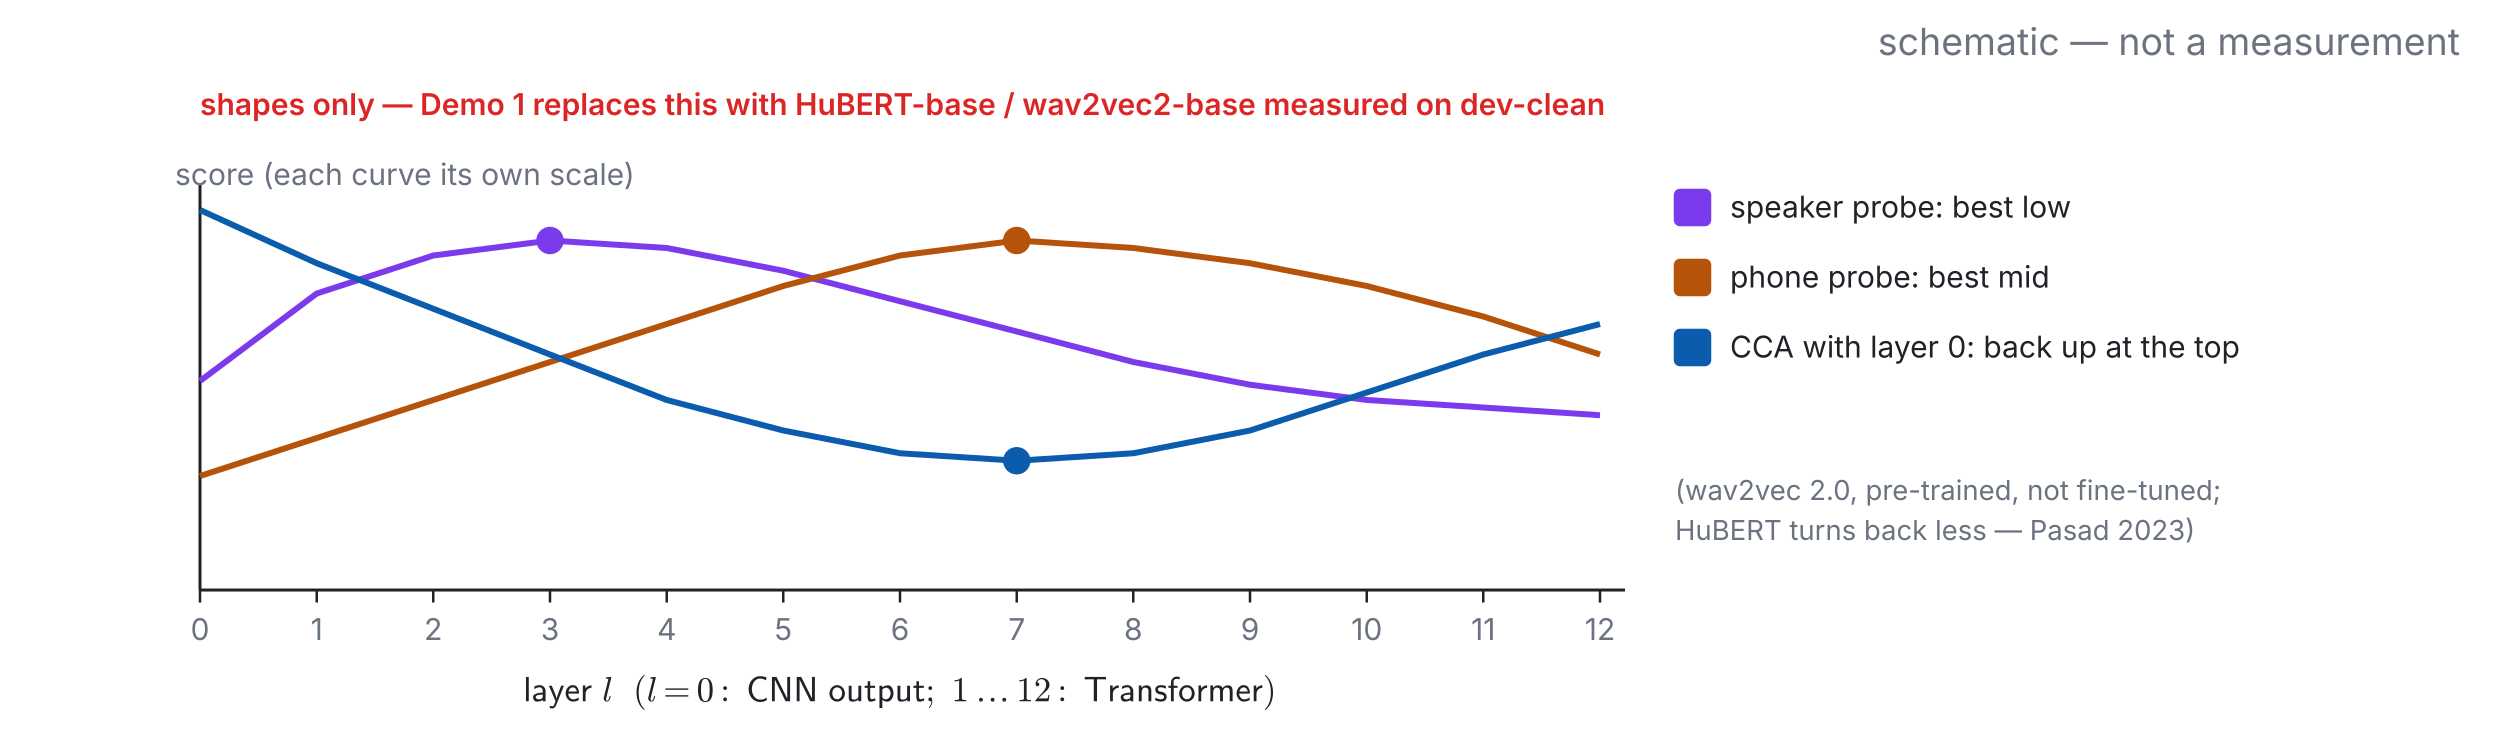
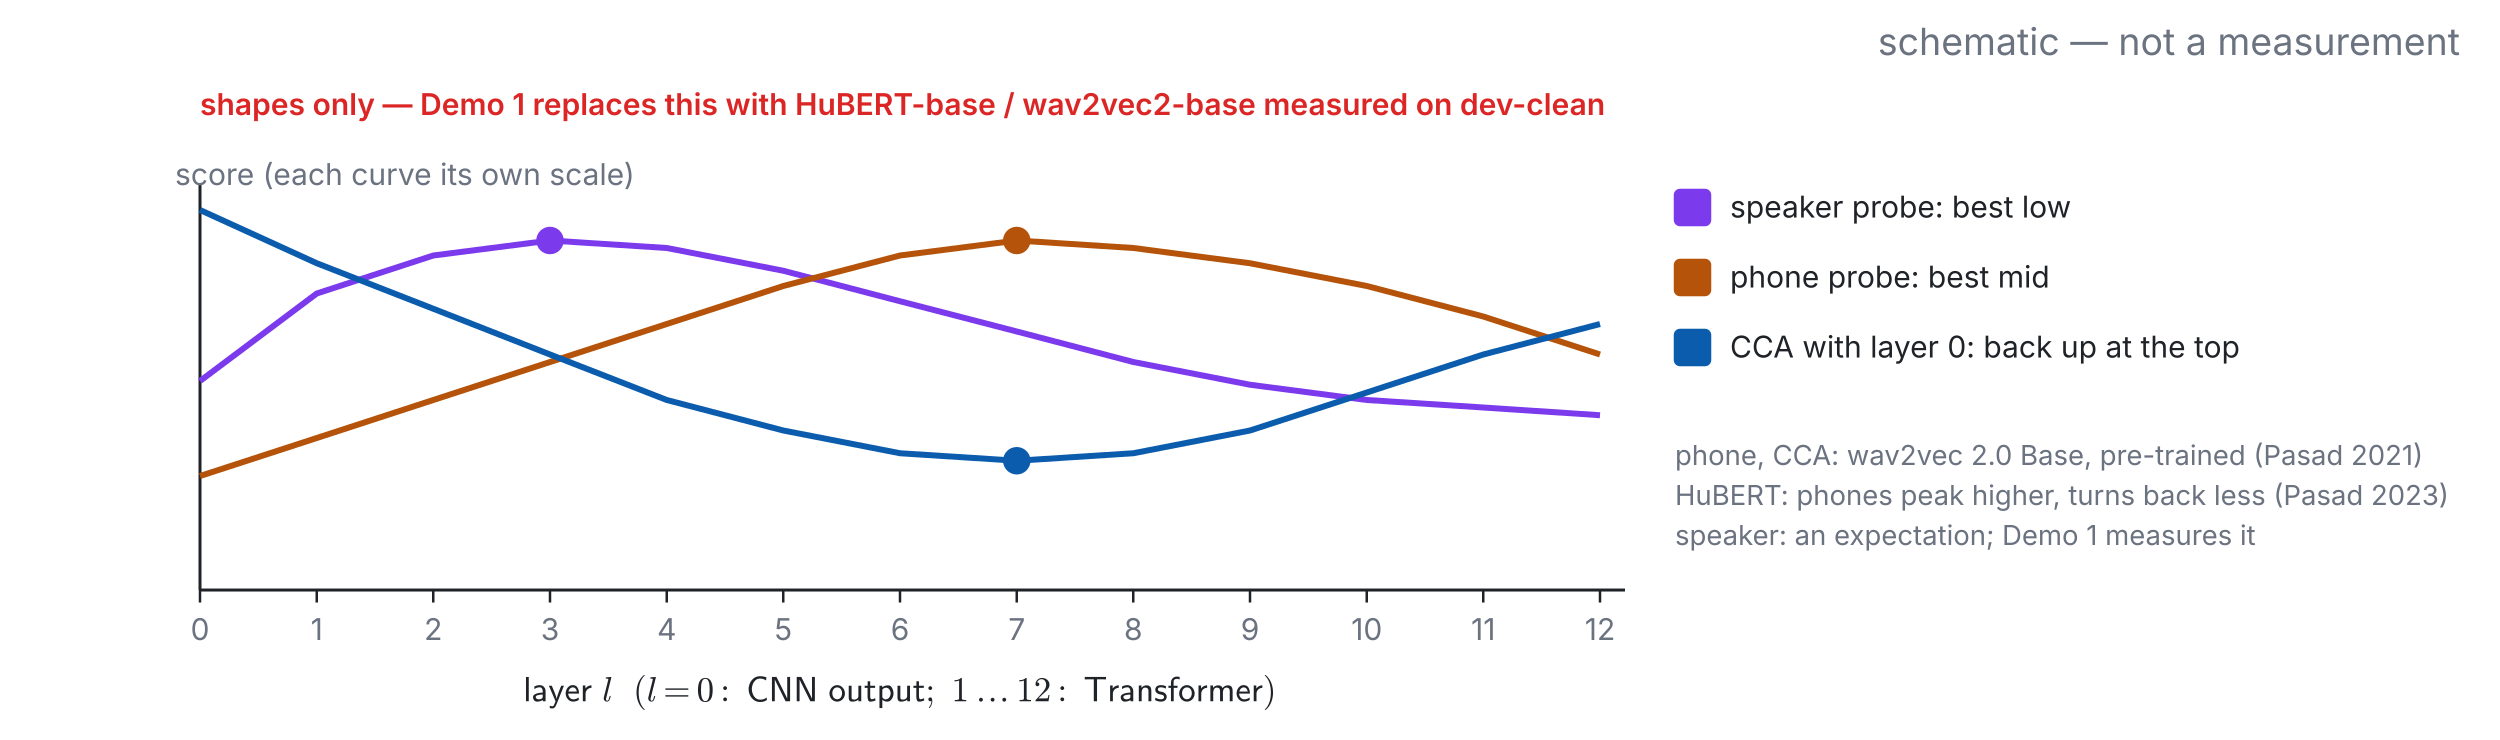
<svg xmlns="http://www.w3.org/2000/svg" xmlns:xlink="http://www.w3.org/1999/xlink" viewBox="0 0 1000 296" width="100%" role="img" font-family="system-ui,-apple-system,Segoe UI,sans-serif">
  <text x="984.0" y="22.0" font-size="15" font-weight="400" fill="#6b7280" text-anchor="end" dominant-baseline="auto">schematic — not a measurement</text>
  <g class="fragment" data-fragment-index="0">
    <line x1="80.0" y1="236.0" x2="650.0" y2="236.0" stroke="#1f2328" stroke-width="1.2" />
    <line x1="80.0" y1="236.0" x2="80.0" y2="74.0" stroke="#1f2328" stroke-width="1.2" />
    <line x1="80.0" y1="236.0" x2="80.0" y2="241.0" stroke="#1f2328" stroke-width="1.0" />
    <text x="80.0" y="256.0" font-size="12" font-weight="400" fill="#6b7280" text-anchor="middle" dominant-baseline="auto">0</text>
    <line x1="126.7" y1="236.0" x2="126.7" y2="241.0" stroke="#1f2328" stroke-width="1.0" />
    <text x="126.7" y="256.0" font-size="12" font-weight="400" fill="#6b7280" text-anchor="middle" dominant-baseline="auto">1</text>
    <line x1="173.3" y1="236.0" x2="173.3" y2="241.0" stroke="#1f2328" stroke-width="1.0" />
    <text x="173.3" y="256.0" font-size="12" font-weight="400" fill="#6b7280" text-anchor="middle" dominant-baseline="auto">2</text>
    <line x1="220.0" y1="236.0" x2="220.0" y2="241.0" stroke="#1f2328" stroke-width="1.0" />
    <text x="220.0" y="256.0" font-size="12" font-weight="400" fill="#6b7280" text-anchor="middle" dominant-baseline="auto">3</text>
    <line x1="266.7" y1="236.0" x2="266.7" y2="241.0" stroke="#1f2328" stroke-width="1.0" />
    <text x="266.7" y="256.0" font-size="12" font-weight="400" fill="#6b7280" text-anchor="middle" dominant-baseline="auto">4</text>
    <line x1="313.3" y1="236.0" x2="313.3" y2="241.0" stroke="#1f2328" stroke-width="1.0" />
    <text x="313.3" y="256.0" font-size="12" font-weight="400" fill="#6b7280" text-anchor="middle" dominant-baseline="auto">5</text>
    <line x1="360.0" y1="236.0" x2="360.0" y2="241.0" stroke="#1f2328" stroke-width="1.0" />
    <text x="360.0" y="256.0" font-size="12" font-weight="400" fill="#6b7280" text-anchor="middle" dominant-baseline="auto">6</text>
    <line x1="406.7" y1="236.0" x2="406.7" y2="241.0" stroke="#1f2328" stroke-width="1.0" />
    <text x="406.7" y="256.0" font-size="12" font-weight="400" fill="#6b7280" text-anchor="middle" dominant-baseline="auto">7</text>
    <line x1="453.3" y1="236.0" x2="453.3" y2="241.0" stroke="#1f2328" stroke-width="1.0" />
    <text x="453.3" y="256.0" font-size="12" font-weight="400" fill="#6b7280" text-anchor="middle" dominant-baseline="auto">8</text>
    <line x1="500.0" y1="236.0" x2="500.0" y2="241.0" stroke="#1f2328" stroke-width="1.0" />
    <text x="500.0" y="256.0" font-size="12" font-weight="400" fill="#6b7280" text-anchor="middle" dominant-baseline="auto">9</text>
    <line x1="546.7" y1="236.0" x2="546.7" y2="241.0" stroke="#1f2328" stroke-width="1.0" />
    <text x="546.7" y="256.0" font-size="12" font-weight="400" fill="#6b7280" text-anchor="middle" dominant-baseline="auto">10</text>
    <line x1="593.3" y1="236.0" x2="593.3" y2="241.0" stroke="#1f2328" stroke-width="1.0" />
    <text x="593.3" y="256.0" font-size="12" font-weight="400" fill="#6b7280" text-anchor="middle" dominant-baseline="auto">11</text>
    <line x1="640.0" y1="236.0" x2="640.0" y2="241.0" stroke="#1f2328" stroke-width="1.0" />
    <text x="640.0" y="256.0" font-size="12" font-weight="400" fill="#6b7280" text-anchor="middle" dominant-baseline="auto">12</text>
    <svg x="209.29" y="270" width="301.42" height="14" viewBox="0 0 301.42 14">
      <defs>
        <style type="text/css">*{stroke-linejoin: round; stroke-linecap: butt}</style>
      </defs>
-       <g id="w5t110-figure_1">
-         <g id="w5t110-patch_1">
+       <g id="w5t121-figure_1">
+         <g id="w5t121-patch_1">
          <path d="M 0 14  L 301.42 14  L 301.42 0  L 0 0  L 0 14  z " style="fill: none" />
        </g>
-         <g id="w5t110-text_1">
+         <g id="w5t121-text_1">
          <g style="fill: #1f2328" transform="translate(0 10.5) scale(0.14 -0.14)">
            <defs>
-               <path id="w5t110-Cmss10-6c" d="M 506 0  L 506 4441  L 1013 4441  L 1013 0  L 506 0  z " transform="scale(0.015625)" />
-               <path id="w5t110-Cmss10-61" d="M 972 -72  Q 766 -72 605 48  Q 444 169 356 359  Q 269 550 269 763  Q 269 1072 580 1256  Q 891 1441 1305 1511  Q 1719 1581 2041 1581  L 2041 1881  Q 2041 2128 1900 2337  Q 1759 2547 1522 2547  Q 1225 2547 1000 2473  Q 775 2400 531 2222  L 494 2675  Q 753 2825 987 2887  Q 1222 2950 1522 2950  Q 1806 2950 2047 2801  Q 2288 2653 2427 2408  Q 2566 2163 2566 1881  L 2566 0  L 2059 0  L 2059 238  Q 1859 84 1576 6  Q 1294 -72 972 -72  z M 756 763  Q 756 566 937 456  Q 1119 347 1331 347  Q 1600 347 1820 467  Q 2041 588 2041 831  L 2041 1228  Q 1641 1228 1198 1125  Q 756 1022 756 763  z " transform="scale(0.015625)" />
-               <path id="w5t110-Cmss10-79" d="M 275 -1259  L 238 -819  Q 484 -922 769 -922  Q 903 -922 989 -773  Q 1075 -625 1153 -416  L 1319 0  L 91 2841  L 622 2841  Q 850 2319 1047 1841  Q 1244 1363 1380 953  Q 1516 544 1516 347  Q 1519 547 1647 964  Q 1775 1381 1965 1875  Q 2156 2369 2350 2841  L 2853 2841  L 1550 -416  Q 1425 -716 1347 -872  Q 1269 -1028 1119 -1170  Q 969 -1313 769 -1313  Q 728 -1313 515 -1297  Q 303 -1281 275 -1259  z " transform="scale(0.015625)" />
-               <path id="w5t110-Cmss10-65" d="M 1594 -72  Q 1300 -72 1044 51  Q 788 175 602 390  Q 416 606 314 882  Q 213 1159 213 1441  Q 213 1806 373 2159  Q 534 2513 831 2731  Q 1128 2950 1503 2950  Q 2116 2950 2386 2500  Q 2656 2050 2656 1403  L 684 1403  Q 684 1150 801 904  Q 919 659 1130 503  Q 1341 347 1594 347  Q 2150 347 2584 691  L 2625 256  Q 2491 122 2162 25  Q 1834 -72 1594 -72  z M 722 1778  L 2259 1778  Q 2209 2103 2015 2318  Q 1822 2534 1503 2534  Q 1316 2534 1150 2426  Q 984 2319 876 2145  Q 769 1972 722 1778  z " transform="scale(0.015625)" />
-               <path id="w5t110-Cmss10-72" d="M 513 0  L 513 2881  L 984 2881  L 984 2328  Q 1109 2503 1287 2637  Q 1466 2772 1670 2842  Q 1875 2913 2094 2913  L 2094 2456  Q 1809 2456 1561 2315  Q 1313 2175 1166 1933  Q 1019 1691 1019 1403  L 1019 0  L 513 0  z " transform="scale(0.015625)" />
-               <path id="w5t110-Cmmi10-6c" d="M 281 519  Q 281 538 286 575  Q 291 613 295 648  Q 300 684 300 703  L 1094 3872  Q 1119 3981 1125 4044  Q 1125 4147 709 4147  Q 647 4147 647 4231  Q 650 4247 661 4287  Q 672 4328 689 4350  Q 706 4372 738 4372  L 1600 4441  Q 1678 4441 1678 4359  L 756 678  Q 709 575 709 372  Q 709 97 897 97  Q 1094 97 1192 342  Q 1291 588 1369 941  Q 1381 978 1422 978  L 1497 978  Q 1522 978 1539 958  Q 1556 938 1556 916  Q 1481 606 1420 426  Q 1359 247 1225 87  Q 1091 -72 884 -72  Q 628 -72 454 93  Q 281 259 281 519  z " transform="scale(0.015625)" />
-               <path id="w5t110-Cmr10-28" d="M 1984 -1588  Q 1628 -1306 1370 -942  Q 1113 -578 948 -165  Q 784 247 703 697  Q 622 1147 622 1600  Q 622 2059 703 2509  Q 784 2959 951 3375  Q 1119 3791 1378 4153  Q 1638 4516 1984 4788  Q 1984 4800 2016 4800  L 2075 4800  Q 2094 4800 2109 4783  Q 2125 4766 2125 4744  Q 2125 4716 2113 4703  Q 1800 4397 1592 4047  Q 1384 3697 1257 3301  Q 1131 2906 1075 2482  Q 1019 2059 1019 1600  Q 1019 -434 2106 -1491  Q 2125 -1509 2125 -1544  Q 2125 -1559 2108 -1579  Q 2091 -1600 2075 -1600  L 2016 -1600  Q 1984 -1600 1984 -1588  z " transform="scale(0.015625)" />
-               <path id="w5t110-Cmr10-3d" d="M 481 850  Q 428 850 393 890  Q 359 931 359 978  Q 359 1031 393 1068  Q 428 1106 481 1106  L 4500 1106  Q 4547 1106 4581 1068  Q 4616 1031 4616 978  Q 4616 931 4581 890  Q 4547 850 4500 850  L 481 850  z M 481 2094  Q 428 2094 393 2131  Q 359 2169 359 2222  Q 359 2269 393 2309  Q 428 2350 481 2350  L 4500 2350  Q 4547 2350 4581 2309  Q 4616 2269 4616 2222  Q 4616 2169 4581 2131  Q 4547 2094 4500 2094  L 481 2094  z " transform="scale(0.015625)" />
-               <path id="w5t110-Cmr10-30" d="M 1600 -141  Q 816 -141 533 504  Q 250 1150 250 2041  Q 250 2597 351 3087  Q 453 3578 754 3920  Q 1056 4263 1600 4263  Q 2022 4263 2290 4056  Q 2559 3850 2700 3523  Q 2841 3197 2892 2823  Q 2944 2450 2944 2041  Q 2944 1491 2842 1011  Q 2741 531 2444 195  Q 2147 -141 1600 -141  z M 1600 25  Q 1956 25 2131 390  Q 2306 756 2347 1200  Q 2388 1644 2388 2144  Q 2388 2625 2347 3031  Q 2306 3438 2132 3767  Q 1959 4097 1600 4097  Q 1238 4097 1063 3765  Q 888 3434 847 3029  Q 806 2625 806 2144  Q 806 1788 823 1472  Q 841 1156 916 820  Q 991 484 1158 254  Q 1325 25 1600 25  z " transform="scale(0.015625)" />
-               <path id="w5t110-Cmr10-3a" d="M 538 353  Q 538 497 644 600  Q 750 703 891 703  Q 978 703 1062 656  Q 1147 609 1194 525  Q 1241 441 1241 353  Q 1241 213 1137 106  Q 1034 0 891 0  Q 750 0 644 106  Q 538 213 538 353  z M 538 2406  Q 538 2497 584 2578  Q 631 2659 714 2709  Q 797 2759 891 2759  Q 981 2759 1064 2709  Q 1147 2659 1194 2578  Q 1241 2497 1241 2406  Q 1241 2263 1139 2158  Q 1038 2053 891 2053  Q 747 2053 642 2158  Q 538 2263 538 2406  z " transform="scale(0.015625)" />
-               <path id="w5t110-Cmss10-43" d="M 2484 -141  Q 2028 -141 1643 59  Q 1259 259 986 600  Q 713 941 564 1359  Q 416 1778 416 2222  Q 416 2666 564 3086  Q 713 3506 989 3848  Q 1266 4191 1647 4386  Q 2028 4581 2484 4581  Q 2722 4581 2914 4559  Q 3106 4538 3306 4486  Q 3506 4434 3694 4359  L 3597 3809  L 3591 3809  Q 3325 3991 3065 4069  Q 2806 4147 2484 4147  Q 2131 4147 1854 3972  Q 1578 3797 1390 3509  Q 1203 3222 1108 2886  Q 1013 2550 1013 2222  Q 1013 1897 1109 1556  Q 1206 1216 1395 928  Q 1584 641 1862 467  Q 2141 294 2484 294  Q 2897 294 3145 372  Q 3394 450 3725 684  L 3763 225  L 3763 219  Q 3522 69 3342 -6  Q 3163 -81 2972 -111  Q 2781 -141 2484 -141  z " transform="scale(0.015625)" />
-               <path id="w5t110-Cmss10-4e" d="M 603 0  L 603 4441  L 1434 4441  Q 1603 4106 1875 3564  Q 2147 3022 2555 2201  Q 2963 1381 3180 939  Q 3397 497 3397 469  L 3397 4441  L 3922 4441  L 3922 0  L 3091 0  Q 3009 169 2648 889  Q 2288 1609 1955 2276  Q 1622 2944 1376 3445  Q 1131 3947 1125 3975  L 1125 0  L 603 0  z " transform="scale(0.015625)" />
-               <path id="w5t110-Cmss10-6f" d="M 1600 -72  Q 1203 -72 878 133  Q 553 338 365 680  Q 178 1022 178 1403  Q 178 1697 284 1976  Q 391 2256 580 2476  Q 769 2697 1033 2823  Q 1297 2950 1600 2950  Q 1900 2950 2161 2825  Q 2422 2700 2615 2476  Q 2809 2253 2912 1975  Q 3016 1697 3016 1403  Q 3016 1022 2830 680  Q 2644 338 2317 133  Q 1991 -72 1600 -72  z M 1600 366  Q 1894 366 2095 525  Q 2297 684 2394 940  Q 2491 1197 2491 1478  Q 2491 1753 2389 1995  Q 2288 2238 2086 2386  Q 1884 2534 1600 2534  Q 1313 2534 1111 2387  Q 909 2241 806 1997  Q 703 1753 703 1478  Q 703 1278 756 1079  Q 809 881 926 714  Q 1044 547 1214 456  Q 1384 366 1600 366  z " transform="scale(0.015625)" />
-               <path id="w5t110-Cmss10-75" d="M 1147 -72  Q 906 -72 765 26  Q 625 125 565 297  Q 506 469 506 703  L 506 2841  L 1031 2841  L 1031 703  Q 1031 519 1093 436  Q 1156 353 1267 329  Q 1378 306 1563 306  Q 1841 306 2056 484  Q 2272 663 2272 934  L 2272 2841  L 2797 2841  L 2797 0  L 2291 0  L 2291 294  Q 2094 119 1786 23  Q 1478 -72 1147 -72  z " transform="scale(0.015625)" />
-               <path id="w5t110-Cmss10-74" d="M 1141 -72  Q 859 -72 753 211  Q 647 494 647 831  L 647 2444  L 122 2444  L 122 2841  L 666 2841  L 666 3653  L 1131 3653  L 1131 2841  L 2022 2841  L 2022 2444  L 1131 2444  L 1131 916  Q 1131 366 1428 366  Q 1756 366 2016 569  L 2125 166  Q 1884 47 1646 -12  Q 1409 -72 1141 -72  z " transform="scale(0.015625)" />
-               <path id="w5t110-Cmss10-70" d="M 513 -1241  L 513 2841  L 1019 2841  L 1019 2541  Q 1469 2913 2113 2913  Q 2428 2913 2648 2672  Q 2869 2431 2976 2082  Q 3084 1734 3084 1422  Q 3084 1081 2942 728  Q 2800 375 2533 151  Q 2266 -72 1906 -72  Q 1663 -72 1436 23  Q 1209 119 1038 281  L 1038 -1241  L 513 -1241  z M 1038 744  Q 1138 559 1288 453  Q 1438 347 1631 347  Q 1906 347 2117 501  Q 2328 656 2443 909  Q 2559 1163 2559 1422  Q 2559 1825 2325 2151  Q 2091 2478 1709 2478  Q 1581 2478 1451 2434  Q 1322 2391 1219 2314  Q 1116 2238 1038 2125  L 1038 744  z " transform="scale(0.015625)" />
-               <path id="w5t110-Cmr10-3b" d="M 634 -1153  Q 634 -1125 647 -1113  Q 1094 -628 1094 25  L 1094 56  Q 1000 0 891 0  Q 744 0 641 103  Q 538 206 538 353  Q 538 503 641 603  Q 744 703 891 703  Q 1113 703 1186 498  Q 1259 294 1259 25  Q 1259 -200 1204 -419  Q 1150 -638 1039 -847  Q 928 -1056 775 -1222  Q 756 -1241 728 -1241  Q 697 -1241 665 -1212  Q 634 -1184 634 -1153  z M 538 2406  Q 538 2497 584 2578  Q 631 2659 714 2709  Q 797 2759 891 2759  Q 981 2759 1064 2709  Q 1147 2659 1194 2578  Q 1241 2497 1241 2406  Q 1241 2263 1139 2158  Q 1038 2053 891 2053  Q 747 2053 642 2158  Q 538 2263 538 2406  z " transform="scale(0.015625)" />
-               <path id="w5t110-Cmr10-31" d="M 594 0  L 594 225  Q 1394 225 1394 428  L 1394 3788  Q 1063 3628 556 3628  L 556 3853  Q 1341 3853 1741 4263  L 1831 4263  Q 1853 4263 1873 4245  Q 1894 4228 1894 4206  L 1894 428  Q 1894 225 2694 225  L 2694 0  L 594 0  z " transform="scale(0.015625)" />
-               <path id="w5t110-STIXGeneral-Regular-2026" d="M 5683 275  Q 5683 134 5577 32  Q 5472 -70 5325 -70  Q 5178 -70 5075 32  Q 4973 134 4973 281  Q 4973 429 5078 534  Q 5184 640 5331 640  Q 5472 640 5577 531  Q 5683 422 5683 275  z M 3552 275  Q 3552 134 3446 32  Q 3341 -70 3193 -70  Q 3046 -70 2944 32  Q 2842 134 2842 281  Q 2842 429 2947 534  Q 3053 640 3200 640  Q 3341 640 3446 531  Q 3552 422 3552 275  z M 1421 275  Q 1421 134 1315 32  Q 1210 -70 1062 -70  Q 915 -70 812 32  Q 710 134 710 281  Q 710 429 816 534  Q 922 640 1069 640  Q 1210 640 1315 531  Q 1421 422 1421 275  z " transform="scale(0.015625)" />
-               <path id="w5t110-Cmr10-32" d="M 319 0  L 319 172  Q 319 188 331 206  L 1325 1306  Q 1550 1550 1690 1715  Q 1831 1881 1968 2097  Q 2106 2313 2186 2536  Q 2266 2759 2266 3009  Q 2266 3272 2169 3511  Q 2072 3750 1880 3894  Q 1688 4038 1416 4038  Q 1138 4038 916 3870  Q 694 3703 603 3438  Q 628 3444 672 3444  Q 816 3444 917 3347  Q 1019 3250 1019 3097  Q 1019 2950 917 2848  Q 816 2747 672 2747  Q 522 2747 420 2851  Q 319 2956 319 3097  Q 319 3338 409 3548  Q 500 3759 670 3923  Q 841 4088 1055 4175  Q 1269 4263 1509 4263  Q 1875 4263 2190 4108  Q 2506 3953 2690 3670  Q 2875 3388 2875 3009  Q 2875 2731 2753 2481  Q 2631 2231 2440 2026  Q 2250 1822 1953 1562  Q 1656 1303 1563 1216  L 838 519  L 1453 519  Q 1906 519 2211 526  Q 2516 534 2534 550  Q 2609 631 2688 1141  L 2875 1141  L 2694 0  L 319 0  z " transform="scale(0.015625)" />
-               <path id="w5t110-Cmss10-54" d="M 1881 0  L 1881 4006  L 231 4000  L 231 4441  L 4122 4441  L 4122 4000  L 2478 4006  L 2478 0  L 1881 0  z " transform="scale(0.015625)" />
-               <path id="w5t110-Cmss10-6e" d="M 506 0  L 506 2881  L 991 2881  L 991 2444  Q 1163 2666 1402 2789  Q 1641 2913 1913 2913  Q 2391 2913 2594 2645  Q 2797 2378 2797 1881  L 2797 0  L 2272 0  L 2272 1881  Q 2272 2200 2114 2348  Q 1956 2497 1638 2497  Q 1425 2497 1289 2355  Q 1153 2213 1092 2005  Q 1031 1797 1031 1588  L 1031 0  L 506 0  z " transform="scale(0.015625)" />
-               <path id="w5t110-Cmss10-73" d="M 178 213  L 263 672  Q 716 359 1259 359  Q 1494 359 1659 461  Q 1825 563 1825 781  Q 1825 947 1698 1053  Q 1572 1159 1403 1191  L 1013 1269  Q 688 1334 450 1559  Q 213 1784 213 2100  Q 213 2391 353 2583  Q 494 2775 731 2862  Q 969 2950 1259 2950  Q 1538 2950 1745 2904  Q 1953 2859 2194 2747  L 2119 2297  Q 1888 2434 1673 2490  Q 1459 2547 1191 2547  Q 981 2547 836 2455  Q 691 2363 691 2163  Q 691 2025 800 1926  Q 909 1828 1063 1791  L 1491 1709  Q 1709 1659 1895 1537  Q 2081 1416 2192 1233  Q 2303 1050 2303 831  Q 2303 525 2167 323  Q 2031 122 1798 25  Q 1566 -72 1259 -72  Q 684 -72 178 213  z " transform="scale(0.015625)" />
-               <path id="w5t110-Cmss10-66" d="M 634 0  L 634 2444  L 172 2444  L 172 2841  L 634 2841  L 634 3438  Q 634 3722 775 3969  Q 916 4216 1159 4364  Q 1403 4513 1684 4513  Q 1784 4513 1990 4491  Q 2197 4469 2222 4441  L 2222 3988  Q 2097 4044 1967 4070  Q 1838 4097 1684 4097  Q 1475 4097 1297 3976  Q 1119 3856 1119 3653  L 1119 2841  L 1831 2841  L 1831 2444  L 1141 2444  L 1141 0  L 634 0  z " transform="scale(0.015625)" />
-               <path id="w5t110-Cmss10-6d" d="M 506 0  L 506 2881  L 991 2881  L 991 2444  Q 1163 2666 1403 2789  Q 1644 2913 1919 2913  Q 2563 2913 2731 2400  Q 2903 2638 3158 2775  Q 3413 2913 3694 2913  Q 4172 2913 4373 2644  Q 4575 2375 4575 1881  L 4575 0  L 4050 0  L 4050 1881  Q 4050 2497 3419 2497  Q 3206 2497 3065 2355  Q 2925 2213 2864 2005  Q 2803 1797 2803 1588  L 2803 0  L 2278 0  L 2278 1881  Q 2278 2203 2120 2350  Q 1963 2497 1644 2497  Q 1428 2497 1290 2355  Q 1153 2213 1092 2005  Q 1031 1797 1031 1588  L 1031 0  L 506 0  z " transform="scale(0.015625)" />
-               <path id="w5t110-Cmr10-29" d="M 416 -1600  Q 359 -1600 359 -1544  Q 359 -1516 372 -1503  Q 1466 -434 1466 1600  Q 1466 3634 384 4691  Q 359 4706 359 4744  Q 359 4766 376 4783  Q 394 4800 416 4800  L 475 4800  Q 494 4800 506 4788  Q 966 4425 1272 3906  Q 1578 3388 1720 2800  Q 1863 2213 1863 1600  Q 1863 1147 1786 708  Q 1709 269 1542 -157  Q 1375 -584 1119 -945  Q 863 -1306 506 -1588  Q 494 -1600 475 -1600  L 416 -1600  z " transform="scale(0.015625)" />
+               <path id="w5t121-Cmss10-6c" d="M 506 0  L 506 4441  L 1013 4441  L 1013 0  L 506 0  z " transform="scale(0.015625)" />
+               <path id="w5t121-Cmss10-61" d="M 972 -72  Q 766 -72 605 48  Q 444 169 356 359  Q 269 550 269 763  Q 269 1072 580 1256  Q 891 1441 1305 1511  Q 1719 1581 2041 1581  L 2041 1881  Q 2041 2128 1900 2337  Q 1759 2547 1522 2547  Q 1225 2547 1000 2473  Q 775 2400 531 2222  L 494 2675  Q 753 2825 987 2887  Q 1222 2950 1522 2950  Q 1806 2950 2047 2801  Q 2288 2653 2427 2408  Q 2566 2163 2566 1881  L 2566 0  L 2059 0  L 2059 238  Q 1859 84 1576 6  Q 1294 -72 972 -72  z M 756 763  Q 756 566 937 456  Q 1119 347 1331 347  Q 1600 347 1820 467  Q 2041 588 2041 831  L 2041 1228  Q 1641 1228 1198 1125  Q 756 1022 756 763  z " transform="scale(0.015625)" />
+               <path id="w5t121-Cmss10-79" d="M 275 -1259  L 238 -819  Q 484 -922 769 -922  Q 903 -922 989 -773  Q 1075 -625 1153 -416  L 1319 0  L 91 2841  L 622 2841  Q 850 2319 1047 1841  Q 1244 1363 1380 953  Q 1516 544 1516 347  Q 1519 547 1647 964  Q 1775 1381 1965 1875  Q 2156 2369 2350 2841  L 2853 2841  L 1550 -416  Q 1425 -716 1347 -872  Q 1269 -1028 1119 -1170  Q 969 -1313 769 -1313  Q 728 -1313 515 -1297  Q 303 -1281 275 -1259  z " transform="scale(0.015625)" />
+               <path id="w5t121-Cmss10-65" d="M 1594 -72  Q 1300 -72 1044 51  Q 788 175 602 390  Q 416 606 314 882  Q 213 1159 213 1441  Q 213 1806 373 2159  Q 534 2513 831 2731  Q 1128 2950 1503 2950  Q 2116 2950 2386 2500  Q 2656 2050 2656 1403  L 684 1403  Q 684 1150 801 904  Q 919 659 1130 503  Q 1341 347 1594 347  Q 2150 347 2584 691  L 2625 256  Q 2491 122 2162 25  Q 1834 -72 1594 -72  z M 722 1778  L 2259 1778  Q 2209 2103 2015 2318  Q 1822 2534 1503 2534  Q 1316 2534 1150 2426  Q 984 2319 876 2145  Q 769 1972 722 1778  z " transform="scale(0.015625)" />
+               <path id="w5t121-Cmss10-72" d="M 513 0  L 513 2881  L 984 2881  L 984 2328  Q 1109 2503 1287 2637  Q 1466 2772 1670 2842  Q 1875 2913 2094 2913  L 2094 2456  Q 1809 2456 1561 2315  Q 1313 2175 1166 1933  Q 1019 1691 1019 1403  L 1019 0  L 513 0  z " transform="scale(0.015625)" />
+               <path id="w5t121-Cmmi10-6c" d="M 281 519  Q 281 538 286 575  Q 291 613 295 648  Q 300 684 300 703  L 1094 3872  Q 1119 3981 1125 4044  Q 1125 4147 709 4147  Q 647 4147 647 4231  Q 650 4247 661 4287  Q 672 4328 689 4350  Q 706 4372 738 4372  L 1600 4441  Q 1678 4441 1678 4359  L 756 678  Q 709 575 709 372  Q 709 97 897 97  Q 1094 97 1192 342  Q 1291 588 1369 941  Q 1381 978 1422 978  L 1497 978  Q 1522 978 1539 958  Q 1556 938 1556 916  Q 1481 606 1420 426  Q 1359 247 1225 87  Q 1091 -72 884 -72  Q 628 -72 454 93  Q 281 259 281 519  z " transform="scale(0.015625)" />
+               <path id="w5t121-Cmr10-28" d="M 1984 -1588  Q 1628 -1306 1370 -942  Q 1113 -578 948 -165  Q 784 247 703 697  Q 622 1147 622 1600  Q 622 2059 703 2509  Q 784 2959 951 3375  Q 1119 3791 1378 4153  Q 1638 4516 1984 4788  Q 1984 4800 2016 4800  L 2075 4800  Q 2094 4800 2109 4783  Q 2125 4766 2125 4744  Q 2125 4716 2113 4703  Q 1800 4397 1592 4047  Q 1384 3697 1257 3301  Q 1131 2906 1075 2482  Q 1019 2059 1019 1600  Q 1019 -434 2106 -1491  Q 2125 -1509 2125 -1544  Q 2125 -1559 2108 -1579  Q 2091 -1600 2075 -1600  L 2016 -1600  Q 1984 -1600 1984 -1588  z " transform="scale(0.015625)" />
+               <path id="w5t121-Cmr10-3d" d="M 481 850  Q 428 850 393 890  Q 359 931 359 978  Q 359 1031 393 1068  Q 428 1106 481 1106  L 4500 1106  Q 4547 1106 4581 1068  Q 4616 1031 4616 978  Q 4616 931 4581 890  Q 4547 850 4500 850  L 481 850  z M 481 2094  Q 428 2094 393 2131  Q 359 2169 359 2222  Q 359 2269 393 2309  Q 428 2350 481 2350  L 4500 2350  Q 4547 2350 4581 2309  Q 4616 2269 4616 2222  Q 4616 2169 4581 2131  Q 4547 2094 4500 2094  L 481 2094  z " transform="scale(0.015625)" />
+               <path id="w5t121-Cmr10-30" d="M 1600 -141  Q 816 -141 533 504  Q 250 1150 250 2041  Q 250 2597 351 3087  Q 453 3578 754 3920  Q 1056 4263 1600 4263  Q 2022 4263 2290 4056  Q 2559 3850 2700 3523  Q 2841 3197 2892 2823  Q 2944 2450 2944 2041  Q 2944 1491 2842 1011  Q 2741 531 2444 195  Q 2147 -141 1600 -141  z M 1600 25  Q 1956 25 2131 390  Q 2306 756 2347 1200  Q 2388 1644 2388 2144  Q 2388 2625 2347 3031  Q 2306 3438 2132 3767  Q 1959 4097 1600 4097  Q 1238 4097 1063 3765  Q 888 3434 847 3029  Q 806 2625 806 2144  Q 806 1788 823 1472  Q 841 1156 916 820  Q 991 484 1158 254  Q 1325 25 1600 25  z " transform="scale(0.015625)" />
+               <path id="w5t121-Cmr10-3a" d="M 538 353  Q 538 497 644 600  Q 750 703 891 703  Q 978 703 1062 656  Q 1147 609 1194 525  Q 1241 441 1241 353  Q 1241 213 1137 106  Q 1034 0 891 0  Q 750 0 644 106  Q 538 213 538 353  z M 538 2406  Q 538 2497 584 2578  Q 631 2659 714 2709  Q 797 2759 891 2759  Q 981 2759 1064 2709  Q 1147 2659 1194 2578  Q 1241 2497 1241 2406  Q 1241 2263 1139 2158  Q 1038 2053 891 2053  Q 747 2053 642 2158  Q 538 2263 538 2406  z " transform="scale(0.015625)" />
+               <path id="w5t121-Cmss10-43" d="M 2484 -141  Q 2028 -141 1643 59  Q 1259 259 986 600  Q 713 941 564 1359  Q 416 1778 416 2222  Q 416 2666 564 3086  Q 713 3506 989 3848  Q 1266 4191 1647 4386  Q 2028 4581 2484 4581  Q 2722 4581 2914 4559  Q 3106 4538 3306 4486  Q 3506 4434 3694 4359  L 3597 3809  L 3591 3809  Q 3325 3991 3065 4069  Q 2806 4147 2484 4147  Q 2131 4147 1854 3972  Q 1578 3797 1390 3509  Q 1203 3222 1108 2886  Q 1013 2550 1013 2222  Q 1013 1897 1109 1556  Q 1206 1216 1395 928  Q 1584 641 1862 467  Q 2141 294 2484 294  Q 2897 294 3145 372  Q 3394 450 3725 684  L 3763 225  L 3763 219  Q 3522 69 3342 -6  Q 3163 -81 2972 -111  Q 2781 -141 2484 -141  z " transform="scale(0.015625)" />
+               <path id="w5t121-Cmss10-4e" d="M 603 0  L 603 4441  L 1434 4441  Q 1603 4106 1875 3564  Q 2147 3022 2555 2201  Q 2963 1381 3180 939  Q 3397 497 3397 469  L 3397 4441  L 3922 4441  L 3922 0  L 3091 0  Q 3009 169 2648 889  Q 2288 1609 1955 2276  Q 1622 2944 1376 3445  Q 1131 3947 1125 3975  L 1125 0  L 603 0  z " transform="scale(0.015625)" />
+               <path id="w5t121-Cmss10-6f" d="M 1600 -72  Q 1203 -72 878 133  Q 553 338 365 680  Q 178 1022 178 1403  Q 178 1697 284 1976  Q 391 2256 580 2476  Q 769 2697 1033 2823  Q 1297 2950 1600 2950  Q 1900 2950 2161 2825  Q 2422 2700 2615 2476  Q 2809 2253 2912 1975  Q 3016 1697 3016 1403  Q 3016 1022 2830 680  Q 2644 338 2317 133  Q 1991 -72 1600 -72  z M 1600 366  Q 1894 366 2095 525  Q 2297 684 2394 940  Q 2491 1197 2491 1478  Q 2491 1753 2389 1995  Q 2288 2238 2086 2386  Q 1884 2534 1600 2534  Q 1313 2534 1111 2387  Q 909 2241 806 1997  Q 703 1753 703 1478  Q 703 1278 756 1079  Q 809 881 926 714  Q 1044 547 1214 456  Q 1384 366 1600 366  z " transform="scale(0.015625)" />
+               <path id="w5t121-Cmss10-75" d="M 1147 -72  Q 906 -72 765 26  Q 625 125 565 297  Q 506 469 506 703  L 506 2841  L 1031 2841  L 1031 703  Q 1031 519 1093 436  Q 1156 353 1267 329  Q 1378 306 1563 306  Q 1841 306 2056 484  Q 2272 663 2272 934  L 2272 2841  L 2797 2841  L 2797 0  L 2291 0  L 2291 294  Q 2094 119 1786 23  Q 1478 -72 1147 -72  z " transform="scale(0.015625)" />
+               <path id="w5t121-Cmss10-74" d="M 1141 -72  Q 859 -72 753 211  Q 647 494 647 831  L 647 2444  L 122 2444  L 122 2841  L 666 2841  L 666 3653  L 1131 3653  L 1131 2841  L 2022 2841  L 2022 2444  L 1131 2444  L 1131 916  Q 1131 366 1428 366  Q 1756 366 2016 569  L 2125 166  Q 1884 47 1646 -12  Q 1409 -72 1141 -72  z " transform="scale(0.015625)" />
+               <path id="w5t121-Cmss10-70" d="M 513 -1241  L 513 2841  L 1019 2841  L 1019 2541  Q 1469 2913 2113 2913  Q 2428 2913 2648 2672  Q 2869 2431 2976 2082  Q 3084 1734 3084 1422  Q 3084 1081 2942 728  Q 2800 375 2533 151  Q 2266 -72 1906 -72  Q 1663 -72 1436 23  Q 1209 119 1038 281  L 1038 -1241  L 513 -1241  z M 1038 744  Q 1138 559 1288 453  Q 1438 347 1631 347  Q 1906 347 2117 501  Q 2328 656 2443 909  Q 2559 1163 2559 1422  Q 2559 1825 2325 2151  Q 2091 2478 1709 2478  Q 1581 2478 1451 2434  Q 1322 2391 1219 2314  Q 1116 2238 1038 2125  L 1038 744  z " transform="scale(0.015625)" />
+               <path id="w5t121-Cmr10-3b" d="M 634 -1153  Q 634 -1125 647 -1113  Q 1094 -628 1094 25  L 1094 56  Q 1000 0 891 0  Q 744 0 641 103  Q 538 206 538 353  Q 538 503 641 603  Q 744 703 891 703  Q 1113 703 1186 498  Q 1259 294 1259 25  Q 1259 -200 1204 -419  Q 1150 -638 1039 -847  Q 928 -1056 775 -1222  Q 756 -1241 728 -1241  Q 697 -1241 665 -1212  Q 634 -1184 634 -1153  z M 538 2406  Q 538 2497 584 2578  Q 631 2659 714 2709  Q 797 2759 891 2759  Q 981 2759 1064 2709  Q 1147 2659 1194 2578  Q 1241 2497 1241 2406  Q 1241 2263 1139 2158  Q 1038 2053 891 2053  Q 747 2053 642 2158  Q 538 2263 538 2406  z " transform="scale(0.015625)" />
+               <path id="w5t121-Cmr10-31" d="M 594 0  L 594 225  Q 1394 225 1394 428  L 1394 3788  Q 1063 3628 556 3628  L 556 3853  Q 1341 3853 1741 4263  L 1831 4263  Q 1853 4263 1873 4245  Q 1894 4228 1894 4206  L 1894 428  Q 1894 225 2694 225  L 2694 0  L 594 0  z " transform="scale(0.015625)" />
+               <path id="w5t121-STIXGeneral-Regular-2026" d="M 5683 275  Q 5683 134 5577 32  Q 5472 -70 5325 -70  Q 5178 -70 5075 32  Q 4973 134 4973 281  Q 4973 429 5078 534  Q 5184 640 5331 640  Q 5472 640 5577 531  Q 5683 422 5683 275  z M 3552 275  Q 3552 134 3446 32  Q 3341 -70 3193 -70  Q 3046 -70 2944 32  Q 2842 134 2842 281  Q 2842 429 2947 534  Q 3053 640 3200 640  Q 3341 640 3446 531  Q 3552 422 3552 275  z M 1421 275  Q 1421 134 1315 32  Q 1210 -70 1062 -70  Q 915 -70 812 32  Q 710 134 710 281  Q 710 429 816 534  Q 922 640 1069 640  Q 1210 640 1315 531  Q 1421 422 1421 275  z " transform="scale(0.015625)" />
+               <path id="w5t121-Cmr10-32" d="M 319 0  L 319 172  Q 319 188 331 206  L 1325 1306  Q 1550 1550 1690 1715  Q 1831 1881 1968 2097  Q 2106 2313 2186 2536  Q 2266 2759 2266 3009  Q 2266 3272 2169 3511  Q 2072 3750 1880 3894  Q 1688 4038 1416 4038  Q 1138 4038 916 3870  Q 694 3703 603 3438  Q 628 3444 672 3444  Q 816 3444 917 3347  Q 1019 3250 1019 3097  Q 1019 2950 917 2848  Q 816 2747 672 2747  Q 522 2747 420 2851  Q 319 2956 319 3097  Q 319 3338 409 3548  Q 500 3759 670 3923  Q 841 4088 1055 4175  Q 1269 4263 1509 4263  Q 1875 4263 2190 4108  Q 2506 3953 2690 3670  Q 2875 3388 2875 3009  Q 2875 2731 2753 2481  Q 2631 2231 2440 2026  Q 2250 1822 1953 1562  Q 1656 1303 1563 1216  L 838 519  L 1453 519  Q 1906 519 2211 526  Q 2516 534 2534 550  Q 2609 631 2688 1141  L 2875 1141  L 2694 0  L 319 0  z " transform="scale(0.015625)" />
+               <path id="w5t121-Cmss10-54" d="M 1881 0  L 1881 4006  L 231 4000  L 231 4441  L 4122 4441  L 4122 4000  L 2478 4006  L 2478 0  L 1881 0  z " transform="scale(0.015625)" />
+               <path id="w5t121-Cmss10-6e" d="M 506 0  L 506 2881  L 991 2881  L 991 2444  Q 1163 2666 1402 2789  Q 1641 2913 1913 2913  Q 2391 2913 2594 2645  Q 2797 2378 2797 1881  L 2797 0  L 2272 0  L 2272 1881  Q 2272 2200 2114 2348  Q 1956 2497 1638 2497  Q 1425 2497 1289 2355  Q 1153 2213 1092 2005  Q 1031 1797 1031 1588  L 1031 0  L 506 0  z " transform="scale(0.015625)" />
+               <path id="w5t121-Cmss10-73" d="M 178 213  L 263 672  Q 716 359 1259 359  Q 1494 359 1659 461  Q 1825 563 1825 781  Q 1825 947 1698 1053  Q 1572 1159 1403 1191  L 1013 1269  Q 688 1334 450 1559  Q 213 1784 213 2100  Q 213 2391 353 2583  Q 494 2775 731 2862  Q 969 2950 1259 2950  Q 1538 2950 1745 2904  Q 1953 2859 2194 2747  L 2119 2297  Q 1888 2434 1673 2490  Q 1459 2547 1191 2547  Q 981 2547 836 2455  Q 691 2363 691 2163  Q 691 2025 800 1926  Q 909 1828 1063 1791  L 1491 1709  Q 1709 1659 1895 1537  Q 2081 1416 2192 1233  Q 2303 1050 2303 831  Q 2303 525 2167 323  Q 2031 122 1798 25  Q 1566 -72 1259 -72  Q 684 -72 178 213  z " transform="scale(0.015625)" />
+               <path id="w5t121-Cmss10-66" d="M 634 0  L 634 2444  L 172 2444  L 172 2841  L 634 2841  L 634 3438  Q 634 3722 775 3969  Q 916 4216 1159 4364  Q 1403 4513 1684 4513  Q 1784 4513 1990 4491  Q 2197 4469 2222 4441  L 2222 3988  Q 2097 4044 1967 4070  Q 1838 4097 1684 4097  Q 1475 4097 1297 3976  Q 1119 3856 1119 3653  L 1119 2841  L 1831 2841  L 1831 2444  L 1141 2444  L 1141 0  L 634 0  z " transform="scale(0.015625)" />
+               <path id="w5t121-Cmss10-6d" d="M 506 0  L 506 2881  L 991 2881  L 991 2444  Q 1163 2666 1403 2789  Q 1644 2913 1919 2913  Q 2563 2913 2731 2400  Q 2903 2638 3158 2775  Q 3413 2913 3694 2913  Q 4172 2913 4373 2644  Q 4575 2375 4575 1881  L 4575 0  L 4050 0  L 4050 1881  Q 4050 2497 3419 2497  Q 3206 2497 3065 2355  Q 2925 2213 2864 2005  Q 2803 1797 2803 1588  L 2803 0  L 2278 0  L 2278 1881  Q 2278 2203 2120 2350  Q 1963 2497 1644 2497  Q 1428 2497 1290 2355  Q 1153 2213 1092 2005  Q 1031 1797 1031 1588  L 1031 0  L 506 0  z " transform="scale(0.015625)" />
+               <path id="w5t121-Cmr10-29" d="M 416 -1600  Q 359 -1600 359 -1544  Q 359 -1516 372 -1503  Q 1466 -434 1466 1600  Q 1466 3634 384 4691  Q 359 4706 359 4744  Q 359 4766 376 4783  Q 394 4800 416 4800  L 475 4800  Q 494 4800 506 4788  Q 966 4425 1272 3906  Q 1578 3388 1720 2800  Q 1863 2213 1863 1600  Q 1863 1147 1786 708  Q 1709 269 1542 -157  Q 1375 -584 1119 -945  Q 863 -1306 506 -1588  Q 494 -1600 475 -1600  L 416 -1600  z " transform="scale(0.015625)" />
            </defs>
-             <use xlink:href="#w5t110-Cmss10-6c" />
-             <use xlink:href="#w5t110-Cmss10-61" transform="translate(23.7793 0)" />
-             <use xlink:href="#w5t110-Cmss10-79" transform="translate(71.77734 0)" />
-             <use xlink:href="#w5t110-Cmss10-65" transform="translate(117.8711 0)" />
-             <use xlink:href="#w5t110-Cmss10-72" transform="translate(162.2559 0)" />
-             <use xlink:href="#w5t110-Cmmi10-6c" transform="translate(225.6019 0)" />
-             <use xlink:href="#w5t110-Cmr10-28" transform="translate(313.9151 0)" />
-             <use xlink:href="#w5t110-Cmmi10-6c" transform="translate(352.7335 0)" />
-             <use xlink:href="#w5t110-Cmr10-3d" transform="translate(400.0772 0)" />
-             <use xlink:href="#w5t110-Cmr10-30" transform="translate(495.3214 0)" />
-             <use xlink:href="#w5t110-Cmr10-3a" transform="translate(562.88 0)" />
-             <use xlink:href="#w5t110-Cmss10-43" transform="translate(637.3882 0)" />
-             <use xlink:href="#w5t110-Cmss10-4e" transform="translate(701.2065 0)" />
-             <use xlink:href="#w5t110-Cmss10-4e" transform="translate(772.0073 0)" />
-             <use xlink:href="#w5t110-Cmss10-6f" transform="translate(872.0721 0)" />
-             <use xlink:href="#w5t110-Cmss10-75" transform="translate(922.0721 0)" />
-             <use xlink:href="#w5t110-Cmss10-74" transform="translate(973.6834 0)" />
-             <use xlink:href="#w5t110-Cmss10-70" transform="translate(1009.767 0)" />
-             <use xlink:href="#w5t110-Cmss10-75" transform="translate(1061.379 0)" />
-             <use xlink:href="#w5t110-Cmss10-74" transform="translate(1112.99 0)" />
-             <use xlink:href="#w5t110-Cmr10-3b" transform="translate(1149.074 0)" />
-             <use xlink:href="#w5t110-Cmr10-31" transform="translate(1223.582 0)" />
-             <use xlink:href="#w5t110-STIXGeneral-Regular-2026" transform="translate(1291.141 0)" />
-             <use xlink:href="#w5t110-Cmr10-31" transform="translate(1408.699 0)" />
-             <use xlink:href="#w5t110-Cmr10-32" transform="translate(1458.699 0)" />
-             <use xlink:href="#w5t110-Cmr10-3a" transform="translate(1526.258 0)" />
-             <use xlink:href="#w5t110-Cmss10-54" transform="translate(1600.766 0)" />
-             <use xlink:href="#w5t110-Cmss10-72" transform="translate(1668.784 0)" />
-             <use xlink:href="#w5t110-Cmss10-61" transform="translate(1702.866 0)" />
-             <use xlink:href="#w5t110-Cmss10-6e" transform="translate(1750.864 0)" />
-             <use xlink:href="#w5t110-Cmss10-73" transform="translate(1802.475 0)" />
-             <use xlink:href="#w5t110-Cmss10-66" transform="translate(1840.756 0)" />
-             <use xlink:href="#w5t110-Cmss10-6f" transform="translate(1871.274 0)" />
-             <use xlink:href="#w5t110-Cmss10-72" transform="translate(1921.274 0)" />
-             <use xlink:href="#w5t110-Cmss10-6d" transform="translate(1955.356 0)" />
-             <use xlink:href="#w5t110-Cmss10-65" transform="translate(2034.751 0)" />
-             <use xlink:href="#w5t110-Cmss10-72" transform="translate(2079.135 0)" />
-             <use xlink:href="#w5t110-Cmr10-29" transform="translate(2113.217 0)" />
+             <use xlink:href="#w5t121-Cmss10-6c" />
+             <use xlink:href="#w5t121-Cmss10-61" transform="translate(23.7793 0)" />
+             <use xlink:href="#w5t121-Cmss10-79" transform="translate(71.77734 0)" />
+             <use xlink:href="#w5t121-Cmss10-65" transform="translate(117.8711 0)" />
+             <use xlink:href="#w5t121-Cmss10-72" transform="translate(162.2559 0)" />
+             <use xlink:href="#w5t121-Cmmi10-6c" transform="translate(225.6019 0)" />
+             <use xlink:href="#w5t121-Cmr10-28" transform="translate(313.9151 0)" />
+             <use xlink:href="#w5t121-Cmmi10-6c" transform="translate(352.7335 0)" />
+             <use xlink:href="#w5t121-Cmr10-3d" transform="translate(400.0772 0)" />
+             <use xlink:href="#w5t121-Cmr10-30" transform="translate(495.3214 0)" />
+             <use xlink:href="#w5t121-Cmr10-3a" transform="translate(562.88 0)" />
+             <use xlink:href="#w5t121-Cmss10-43" transform="translate(637.3882 0)" />
+             <use xlink:href="#w5t121-Cmss10-4e" transform="translate(701.2065 0)" />
+             <use xlink:href="#w5t121-Cmss10-4e" transform="translate(772.0073 0)" />
+             <use xlink:href="#w5t121-Cmss10-6f" transform="translate(872.0721 0)" />
+             <use xlink:href="#w5t121-Cmss10-75" transform="translate(922.0721 0)" />
+             <use xlink:href="#w5t121-Cmss10-74" transform="translate(973.6834 0)" />
+             <use xlink:href="#w5t121-Cmss10-70" transform="translate(1009.767 0)" />
+             <use xlink:href="#w5t121-Cmss10-75" transform="translate(1061.379 0)" />
+             <use xlink:href="#w5t121-Cmss10-74" transform="translate(1112.99 0)" />
+             <use xlink:href="#w5t121-Cmr10-3b" transform="translate(1149.074 0)" />
+             <use xlink:href="#w5t121-Cmr10-31" transform="translate(1223.582 0)" />
+             <use xlink:href="#w5t121-STIXGeneral-Regular-2026" transform="translate(1291.141 0)" />
+             <use xlink:href="#w5t121-Cmr10-31" transform="translate(1408.699 0)" />
+             <use xlink:href="#w5t121-Cmr10-32" transform="translate(1458.699 0)" />
+             <use xlink:href="#w5t121-Cmr10-3a" transform="translate(1526.258 0)" />
+             <use xlink:href="#w5t121-Cmss10-54" transform="translate(1600.766 0)" />
+             <use xlink:href="#w5t121-Cmss10-72" transform="translate(1668.784 0)" />
+             <use xlink:href="#w5t121-Cmss10-61" transform="translate(1702.866 0)" />
+             <use xlink:href="#w5t121-Cmss10-6e" transform="translate(1750.864 0)" />
+             <use xlink:href="#w5t121-Cmss10-73" transform="translate(1802.475 0)" />
+             <use xlink:href="#w5t121-Cmss10-66" transform="translate(1840.756 0)" />
+             <use xlink:href="#w5t121-Cmss10-6f" transform="translate(1871.274 0)" />
+             <use xlink:href="#w5t121-Cmss10-72" transform="translate(1921.274 0)" />
+             <use xlink:href="#w5t121-Cmss10-6d" transform="translate(1955.356 0)" />
+             <use xlink:href="#w5t121-Cmss10-65" transform="translate(2034.751 0)" />
+             <use xlink:href="#w5t121-Cmss10-72" transform="translate(2079.135 0)" />
+             <use xlink:href="#w5t121-Cmr10-29" transform="translate(2113.217 0)" />
          </g>
        </g>
      </g>
    </svg>
    <text x="70.0" y="74.0" font-size="12" font-weight="400" fill="#6b7280" text-anchor="start" dominant-baseline="auto">score (each curve its own scale)</text>
    <text x="80.0" y="46.0" font-size="12" font-weight="600" fill="#dc2626" text-anchor="start" dominant-baseline="auto">shapes only — Demo 1 replaces this with HuBERT-base / wav2vec2-base measured on dev-clean</text>
+     <text x="670.0" y="186.0" font-size="11" font-weight="400" fill="#6b7280" text-anchor="start" dominant-baseline="auto">phone, CCA: wav2vec 2.0 Base, pre-trained (Pasad 2021)</text>
+     <text x="670.0" y="202.0" font-size="11" font-weight="400" fill="#6b7280" text-anchor="start" dominant-baseline="auto">HuBERT: phones peak higher, turns back less (Pasad 2023)</text>
+     <text x="670.0" y="218.0" font-size="11" font-weight="400" fill="#6b7280" text-anchor="start" dominant-baseline="auto">speaker: an expectation; Demo 1 measures it</text>
  </g>
  <g class="fragment" data-fragment-index="1">
    <polyline points="80.0,152.4 126.7,117.4 173.3,102.2 220.0,96.2 266.7,99.2 313.3,108.3 360.0,120.5 406.7,132.6 453.3,144.8 500.0,153.9 546.7,160.0 593.3,163.0 640.0,166.1" fill="none" stroke="#7c3aed" stroke-width="2.4" stroke-linejoin="round" />
    <circle cx="220.0" cy="96.2" r="5.0" fill="#7c3aed" stroke="#7c3aed" stroke-width="1" />
    <rect x="670.0" y="76.0" width="14.0" height="14.0" rx="2" fill="#7c3aed" stroke="#7c3aed" stroke-width="1" />
    <text x="692.0" y="87.0" font-size="12" font-weight="400" fill="#1f2328" text-anchor="start" dominant-baseline="auto">speaker probe: best low</text>
  </g>
  <g class="fragment" data-fragment-index="2">
    <polyline points="80.0,190.4 126.7,175.2 173.3,160.0 220.0,144.8 266.7,129.6 313.3,114.4 360.0,102.2 406.7,96.2 453.3,99.2 500.0,105.3 546.7,114.4 593.3,126.6 640.0,141.8" fill="none" stroke="#b45309" stroke-width="2.4" stroke-linejoin="round" />
    <circle cx="406.7" cy="96.2" r="5.0" fill="#b45309" stroke="#b45309" stroke-width="1" />
    <rect x="670.0" y="104.0" width="14.0" height="14.0" rx="2" fill="#b45309" stroke="#b45309" stroke-width="1" />
    <text x="692.0" y="115.0" font-size="12" font-weight="400" fill="#1f2328" text-anchor="start" dominant-baseline="auto">phone probe: best mid</text>
  </g>
  <g class="fragment" data-fragment-index="3">
    <polyline points="80.0,84.0 126.7,105.3 173.3,123.5 220.0,141.8 266.7,160.0 313.3,172.2 360.0,181.3 406.7,184.3 453.3,181.3 500.0,172.2 546.7,157.0 593.3,141.8 640.0,129.6" fill="none" stroke="#0b5cad" stroke-width="2.4" stroke-linejoin="round" />
    <circle cx="406.7" cy="184.3" r="5.0" fill="#0b5cad" stroke="#0b5cad" stroke-width="1" />
    <rect x="670.0" y="132.0" width="14.0" height="14.0" rx="2" fill="#0b5cad" stroke="#0b5cad" stroke-width="1" />
    <text x="692.0" y="143.0" font-size="12" font-weight="400" fill="#1f2328" text-anchor="start" dominant-baseline="auto">CCA with layer 0: back up at the top</text>
  </g>
-   <text x="670.0" y="200.0" font-size="11" font-weight="400" fill="#6b7280" text-anchor="start" dominant-baseline="auto">(wav2vec 2.0, pre-trained, not fine-tuned;</text>
-   <text x="670.0" y="216.0" font-size="11" font-weight="400" fill="#6b7280" text-anchor="start" dominant-baseline="auto">HuBERT turns back less — Pasad 2023)</text>
</svg>
